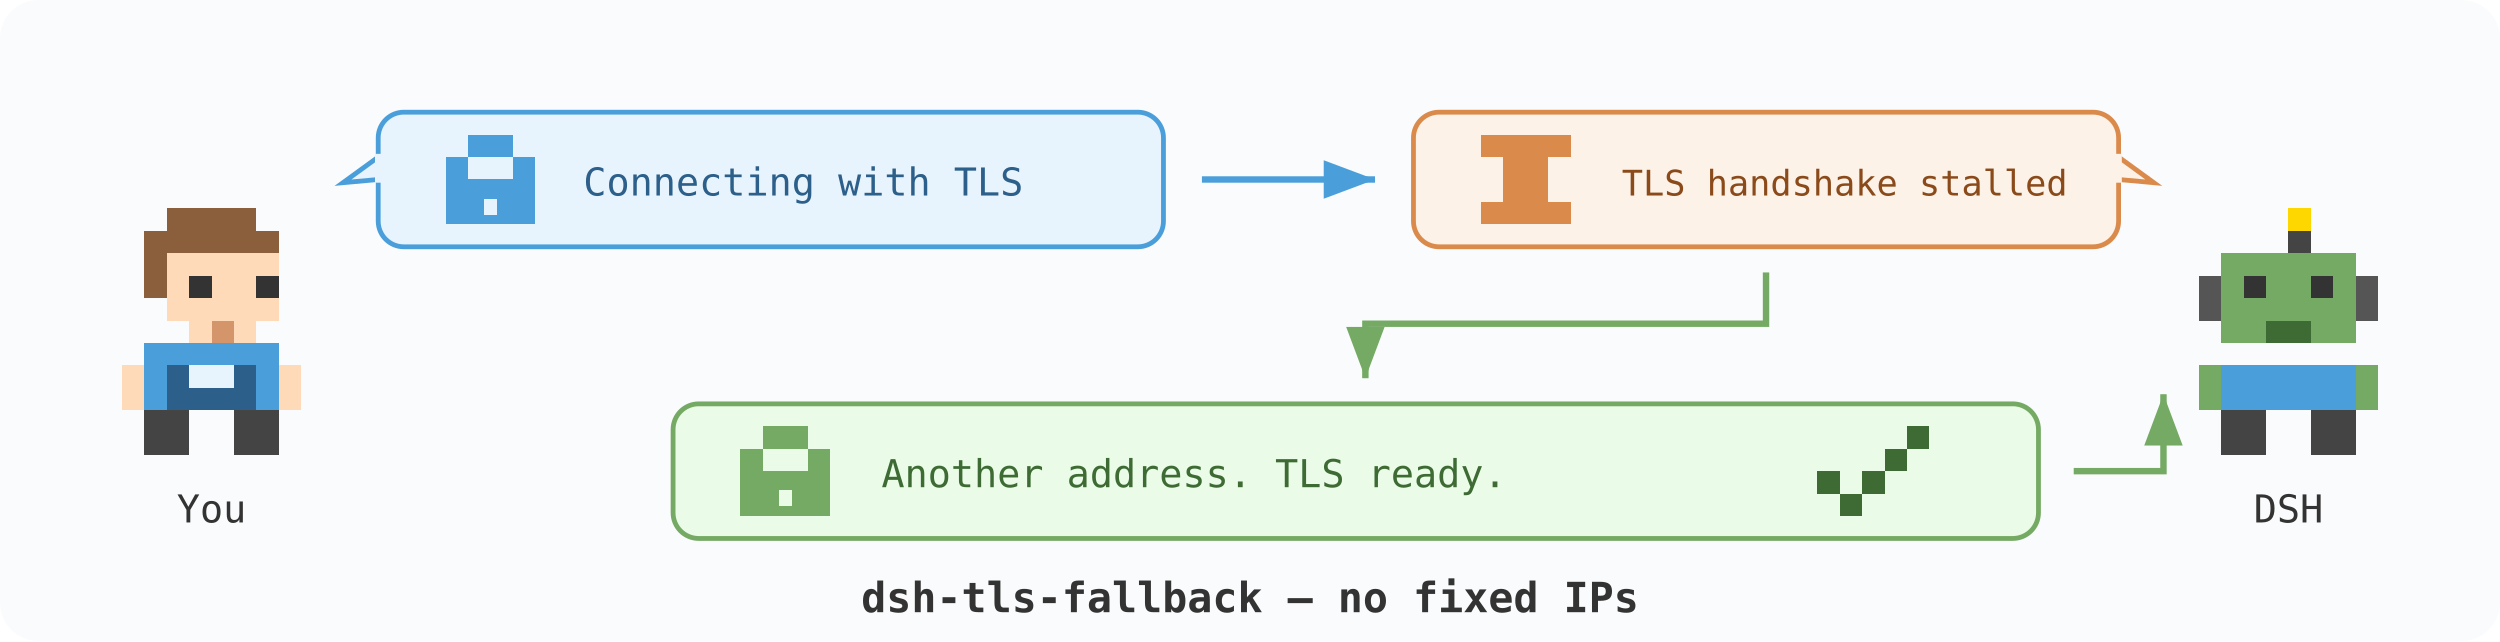
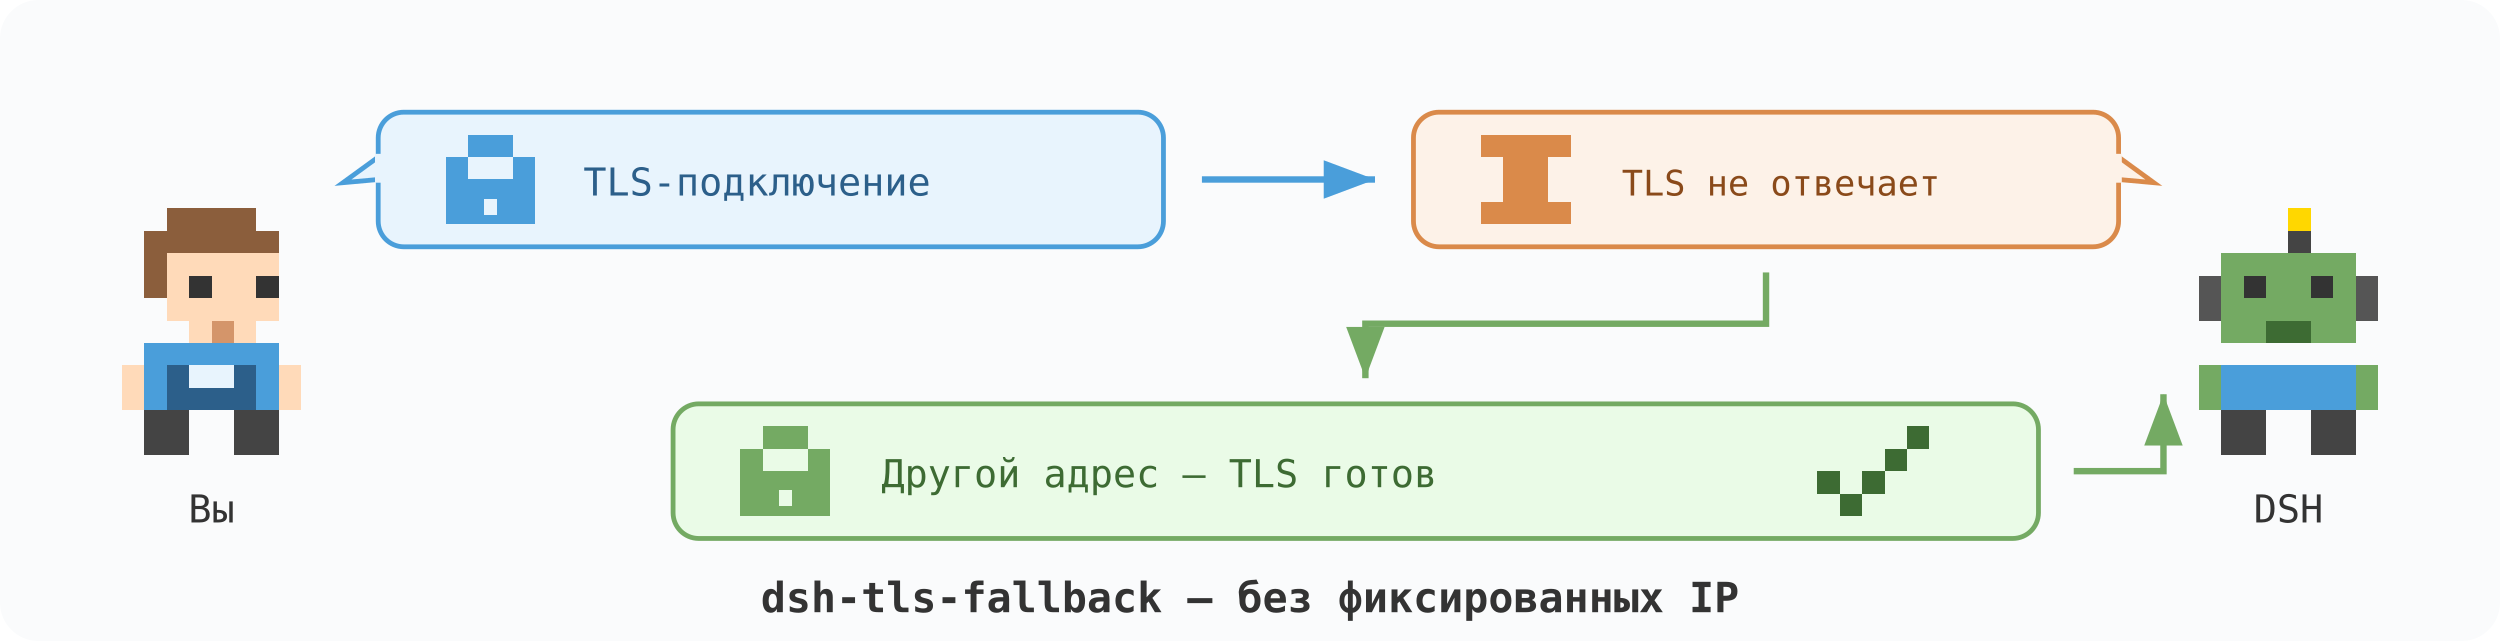
- <svg xmlns="http://www.w3.org/2000/svg" width="780" height="200" viewBox="0 0 780 200" role="img" aria-labelledby="title desc" font-family="monospace" lang="en">
+ <svg xmlns="http://www.w3.org/2000/svg" width="780" height="200" viewBox="0 0 780 200" role="img" aria-labelledby="title desc" font-family="monospace" lang="ru">
  <defs>
    <marker id="blue-arrow" markerWidth="8" markerHeight="6" refX="8" refY="3" orient="auto">
      <polygon points="0 0,8 3,0 6" fill="#4a9eda" />
    </marker>
    <marker id="green-arrow" markerWidth="8" markerHeight="6" refX="8" refY="3" orient="auto">
      <polygon points="0 0,8 3,0 6" fill="#74aa63" />
    </marker>
  </defs>
  <rect width="780" height="200" rx="12" fill="#fafbfc" />
  <g transform="translate(38 65)" shape-rendering="crispEdges">
    <path d="M14 0h28v7H14zM7 7h42v7H7zM7 14h7v14H7z" fill="#8b5e3c" />
    <path d="M14 14h35v21H14zM21 35h21v7H21zM0 49h7v14H0zM49 49h7v14h-7z" fill="#ffdab9" />
    <path d="M21 21h7v7h-7zM42 21h7v7h-7z" fill="#333" />
    <path d="M28 35h7v7h-7z" fill="#d4956a" />
    <path d="M7 42h42v21H7z" fill="#4a9eda" />
    <path d="M7 63h14v14H7zM35 63h14v14H35z" fill="#444" />
    <rect x="14" y="49" width="28" height="14" fill="#2c5f8a" />
    <rect x="21" y="49" width="14" height="7" fill="#e8f4fd" />
  </g>
  <g transform="translate(686 65)" shape-rendering="crispEdges">
    <rect x="28" y="0" width="7" height="7" fill="#ffd700" />
    <rect x="28" y="7" width="7" height="7" fill="#444" />
    <rect x="7" y="14" width="42" height="28" fill="#74aa63" />
    <path d="M0 21h7v14H0zM49 21h7v14h-7z" fill="#555" />
    <path d="M14 21h7v7h-7zM35 21h7v7h-7z" fill="#333" />
    <rect x="21" y="35" width="14" height="7" fill="#3d6b33" />
    <rect x="7" y="49" width="42" height="14" fill="#4a9eda" />
    <path d="M0 49h7v14H0zM49 49h7v14h-7z" fill="#74aa63" />
    <path d="M7 63h14v14H7zM35 63h14v14H35z" fill="#444" />
  </g>
  <rect x="118" y="35" width="245" height="42" rx="8" fill="#e8f4fd" stroke="#4a9eda" stroke-width="1.5" />
  <path d="M118 49l-11 8 11-1" fill="#e8f4fd" stroke="#4a9eda" stroke-width="1.5" />
  <rect x="117" y="48" width="3" height="9" fill="#e8f4fd" />
  <g transform="translate(139 42)" shape-rendering="crispEdges">
    <path d="M7 0h14v7H7zM0 7h7v7H0zM21 7h7v7h-7zM0 14h28v14H0z" fill="#4a9eda" />
    <rect x="12" y="20" width="4" height="5" fill="#e8f4fd" />
  </g>
  <path d="M375 56H429" stroke="#4a9eda" stroke-width="2" marker-end="url(#blue-arrow)" />
  <rect x="441" y="35" width="220" height="42" rx="8" fill="#fdf2e8" stroke="#da8a4a" stroke-width="1.5" />
  <path d="M661 49l11 8-11-1" fill="#fdf2e8" stroke="#da8a4a" stroke-width="1.5" />
  <rect x="659" y="48" width="3" height="9" fill="#fdf2e8" />
  <g transform="translate(462 42)" shape-rendering="crispEdges">
    <path d="M0 0h28v7H0zM7 7h14v14H7zM0 21h28v7H0z" fill="#da8a4a" />
  </g>
  <path d="M551 85v16H426v17" stroke="#74aa63" stroke-width="2" fill="none" marker-end="url(#green-arrow)" />
  <rect x="210" y="126" width="426" height="42" rx="8" fill="#eafbe7" stroke="#74aa63" stroke-width="1.5" />
  <g transform="translate(231 133)" shape-rendering="crispEdges">
    <path d="M7 0h14v7H7zM0 7h7v7H0zM21 7h7v7h-7zM0 14h28v14H0z" fill="#74aa63" />
    <rect x="12" y="20" width="4" height="5" fill="#eafbe7" />
    <path d="M336 14h7v7h-7zM343 21h7v7h-7zM350 14h7v7h-7zM357 7h7v7h-7zM364 0h7v7h-7z" fill="#3d6b33" />
  </g>
  <path d="M647 147h28v-24" stroke="#74aa63" stroke-width="2" fill="none" marker-end="url(#green-arrow)" />
-   <text x="182" y="61" font-size="12" fill="#2c5f8a" text-anchor="start">Connecting with TLS</text>
-   <text x="506" y="61" font-size="11" fill="#8a4a1a" text-anchor="start">TLS handshake stalled</text>
-   <text x="275" y="152" font-size="12" fill="#3d6b33" text-anchor="start">Another address. TLS ready.</text>
-   <text x="66" y="163" font-size="12" fill="#333" text-anchor="middle">You</text>
+   <text x="182" y="61" font-size="12" fill="#2c5f8a" text-anchor="start">TLS-подключение</text>
+   <text x="506" y="61" font-size="11" fill="#8a4a1a" text-anchor="start">TLS не отвечает</text>
+   <text x="275" y="152" font-size="12" fill="#3d6b33" text-anchor="start">Другой адрес — TLS готов</text>
+   <text x="66" y="163" font-size="12" fill="#333" text-anchor="middle">Вы</text>
  <text x="714" y="163" font-size="12" fill="#333" text-anchor="middle">DSH</text>
-   <text x="390" y="191" font-size="13" fill="#333" text-anchor="middle" font-weight="bold">dsh-tls-fallback — no fixed IPs</text>
+   <text x="390" y="191" font-size="13" fill="#333" text-anchor="middle" font-weight="bold">dsh-tls-fallback — без фиксированных IP</text>
</svg>
